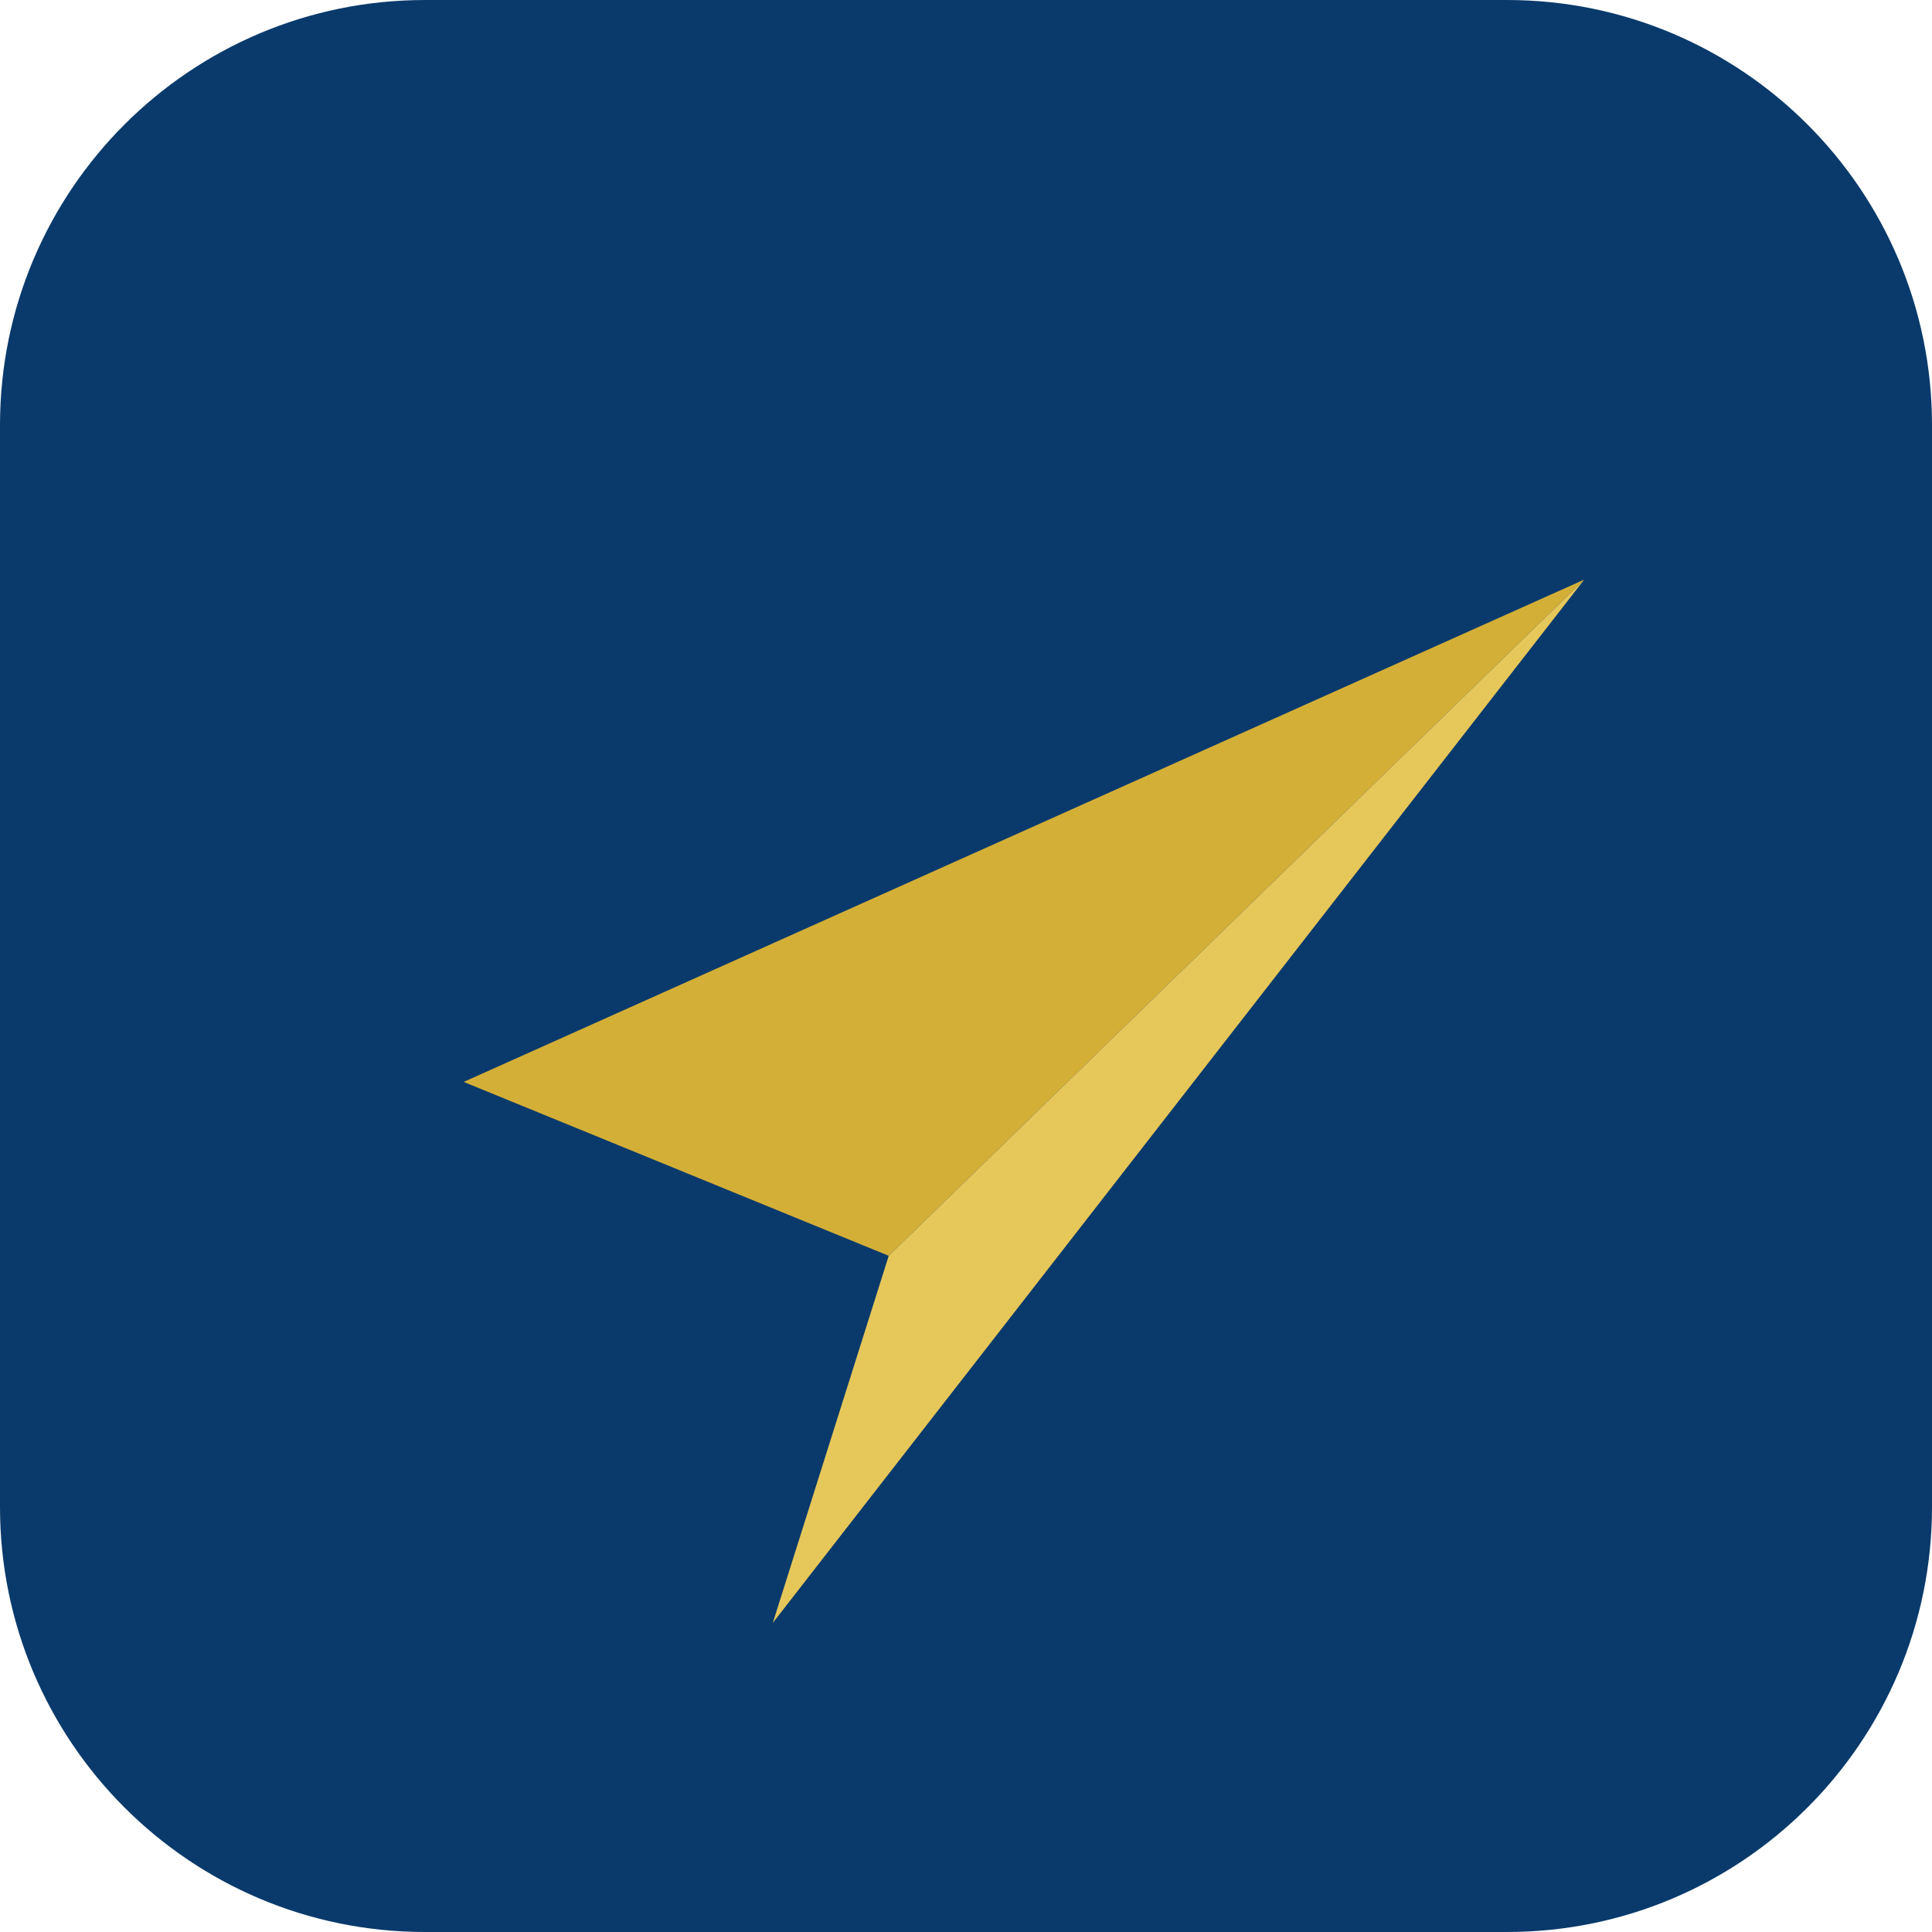
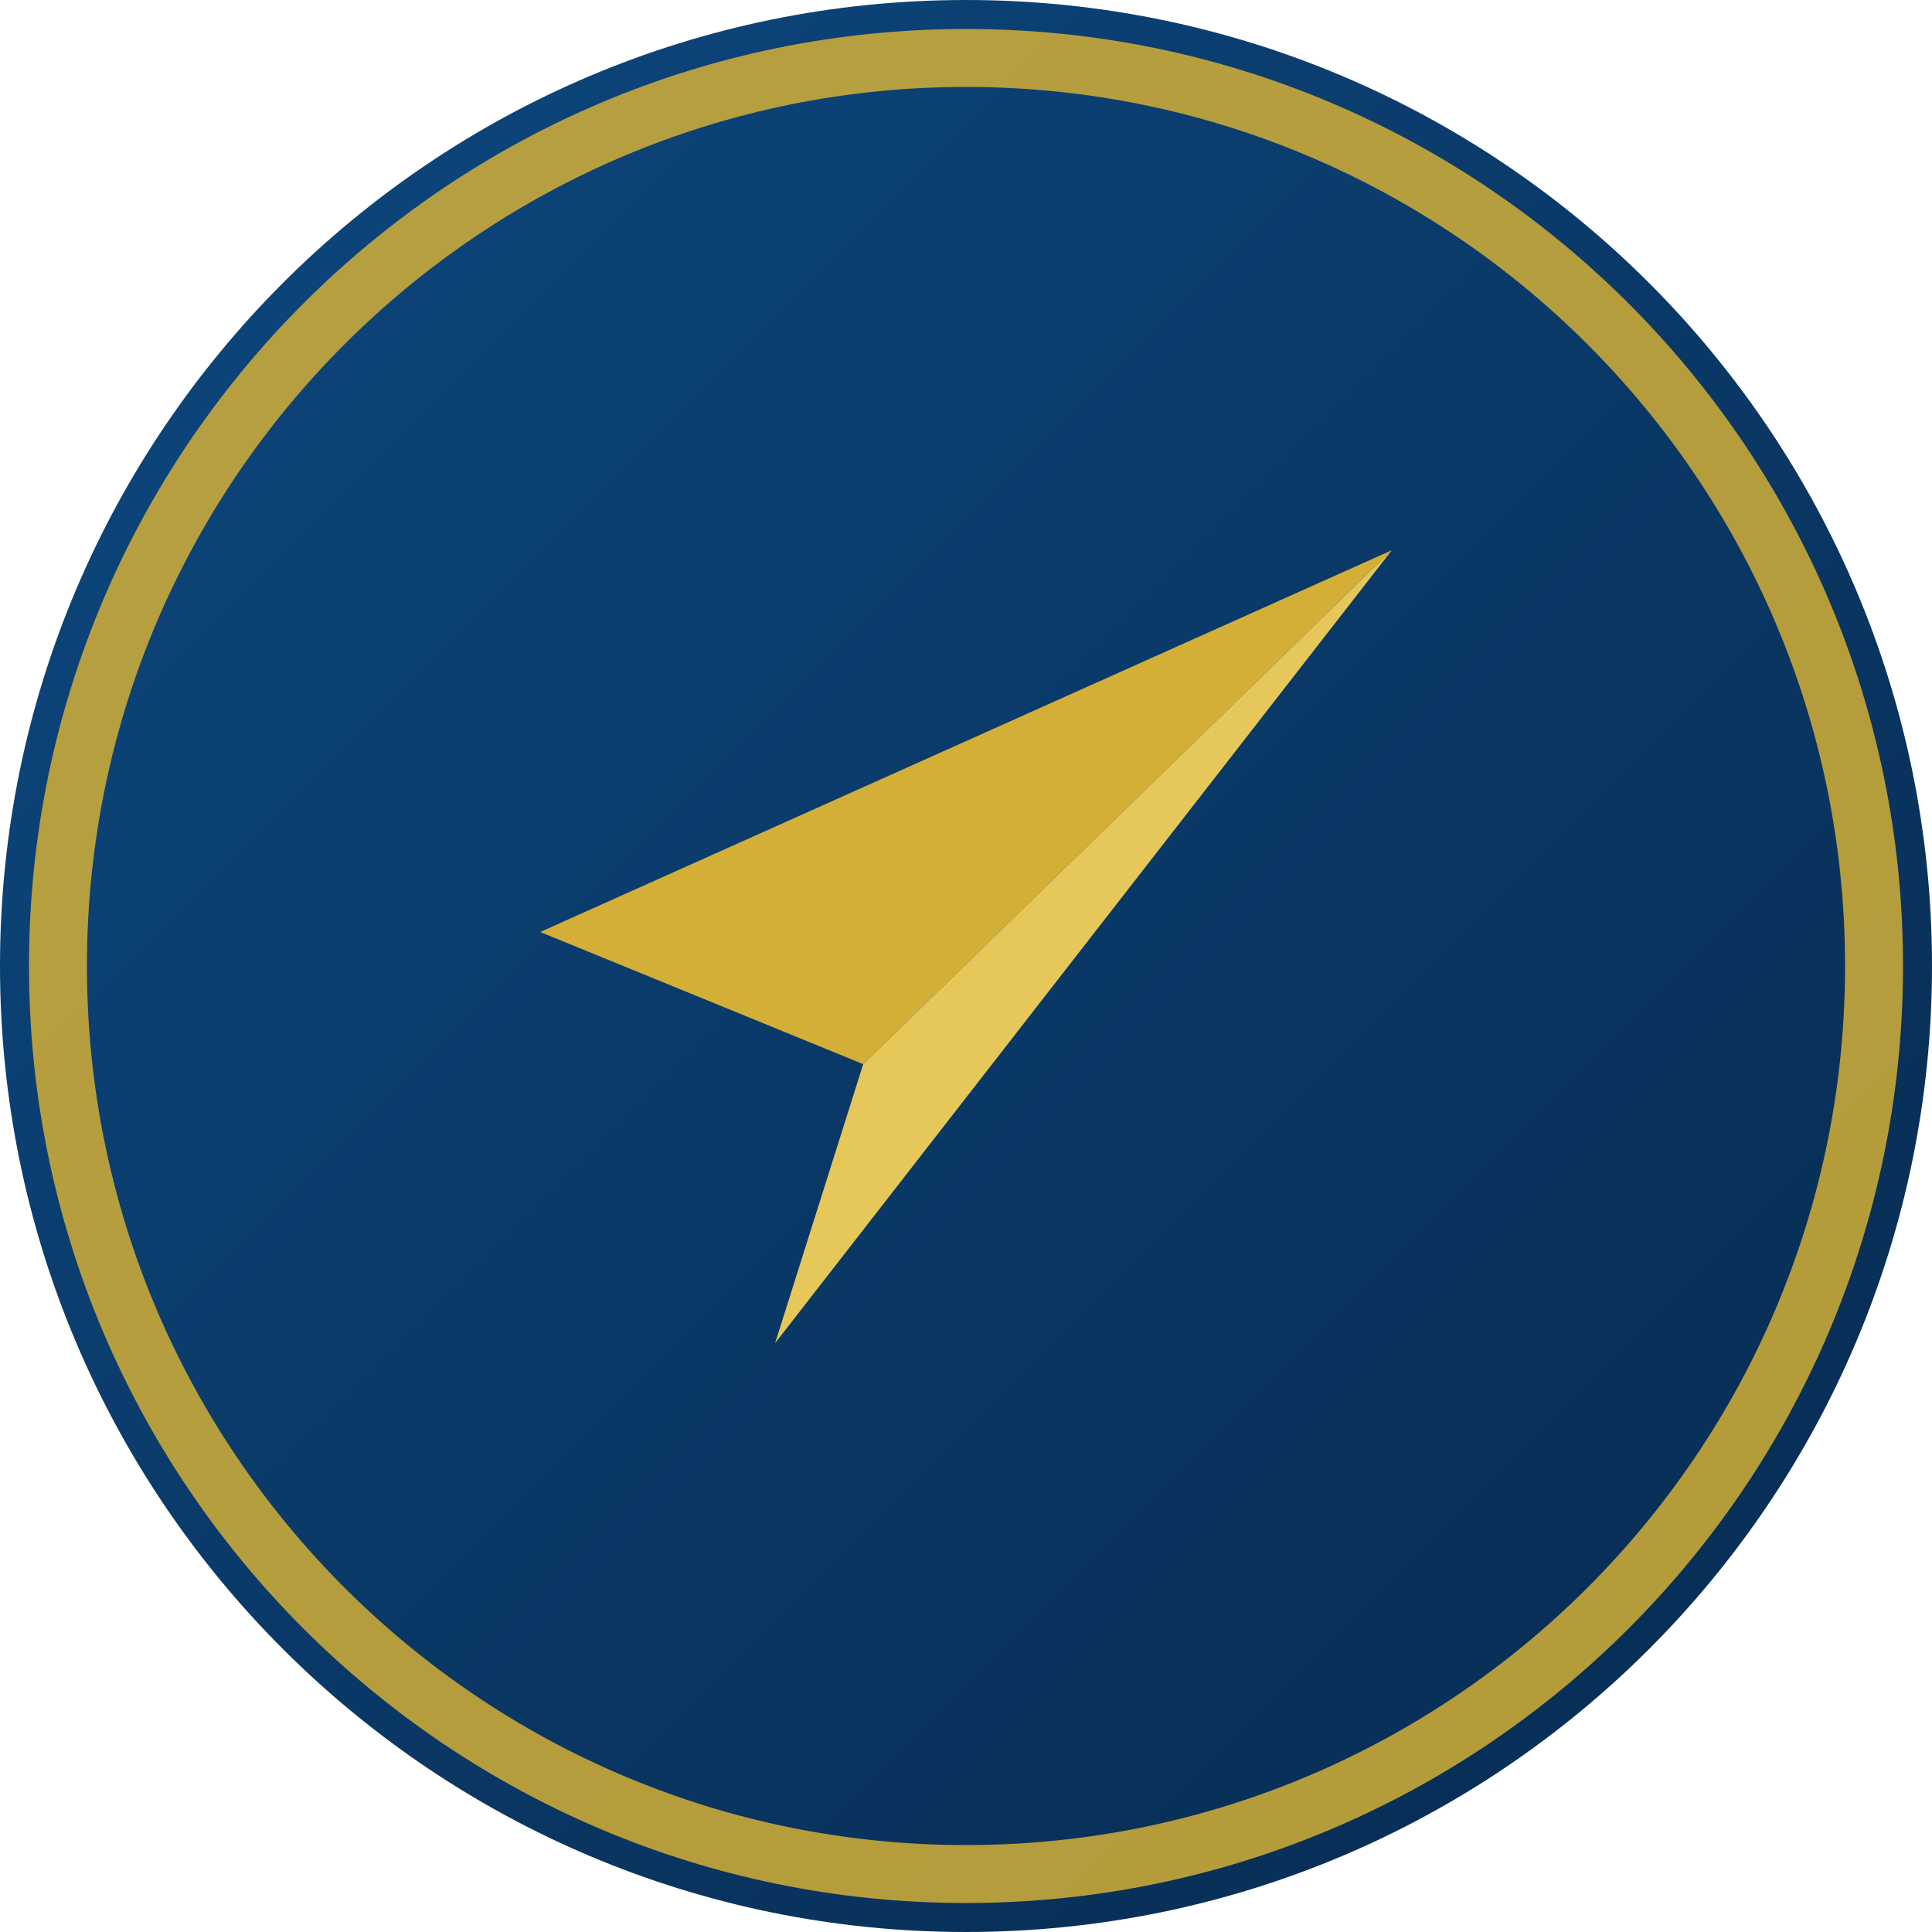
<svg xmlns="http://www.w3.org/2000/svg" viewBox="0 0 100 100">
-   <rect width="100" height="100" rx="22" fill="#0a3a6b" />
-   <path d="M82 30 L24 56 L46 65 Z" fill="#d4af37" />
-   <path d="M82 30 L46 65 L40 84 Z" fill="#e6c75a" />
+   <defs>
+     <linearGradient id="fcNavy" x1="0" y1="0" x2="1" y2="1">
+       <stop offset="0" stop-color="#0d4880" />
+       <stop offset="1" stop-color="#072a4f" />
+     </linearGradient>
+   </defs>
+   <circle cx="50" cy="50" r="50" fill="url(#fcNavy)" />
+   <circle cx="50" cy="50" r="47" fill="none" stroke="#d4af37" stroke-opacity=".85" stroke-width="3" />
+   <g transform="translate(50 49) scale(.76) translate(-53 -57)">
+     <path d="M82 30 L24 56 L46 65 Z" fill="#d4af37" />
+     <path d="M82 30 L46 65 L40 84 Z" fill="#e6c75a" />
+   </g>
</svg>
